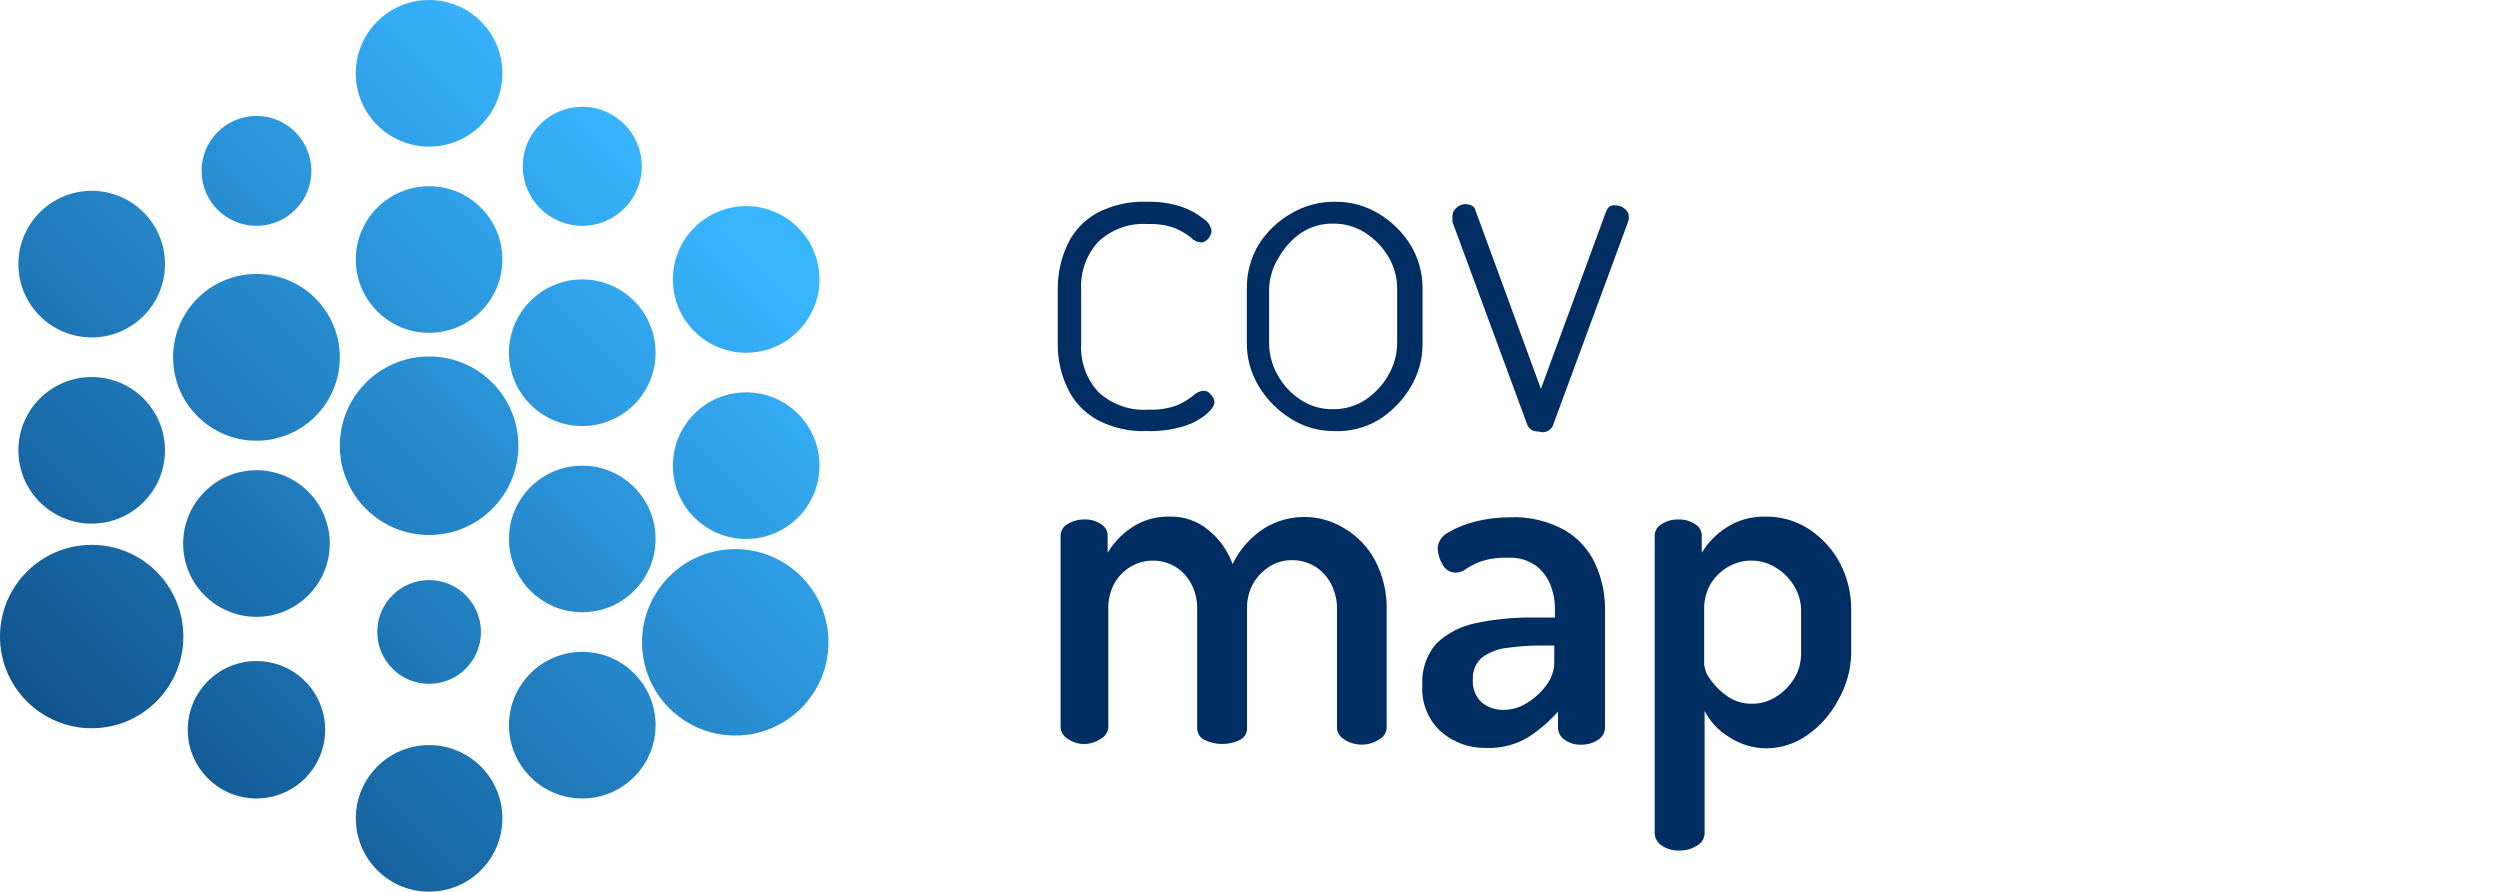
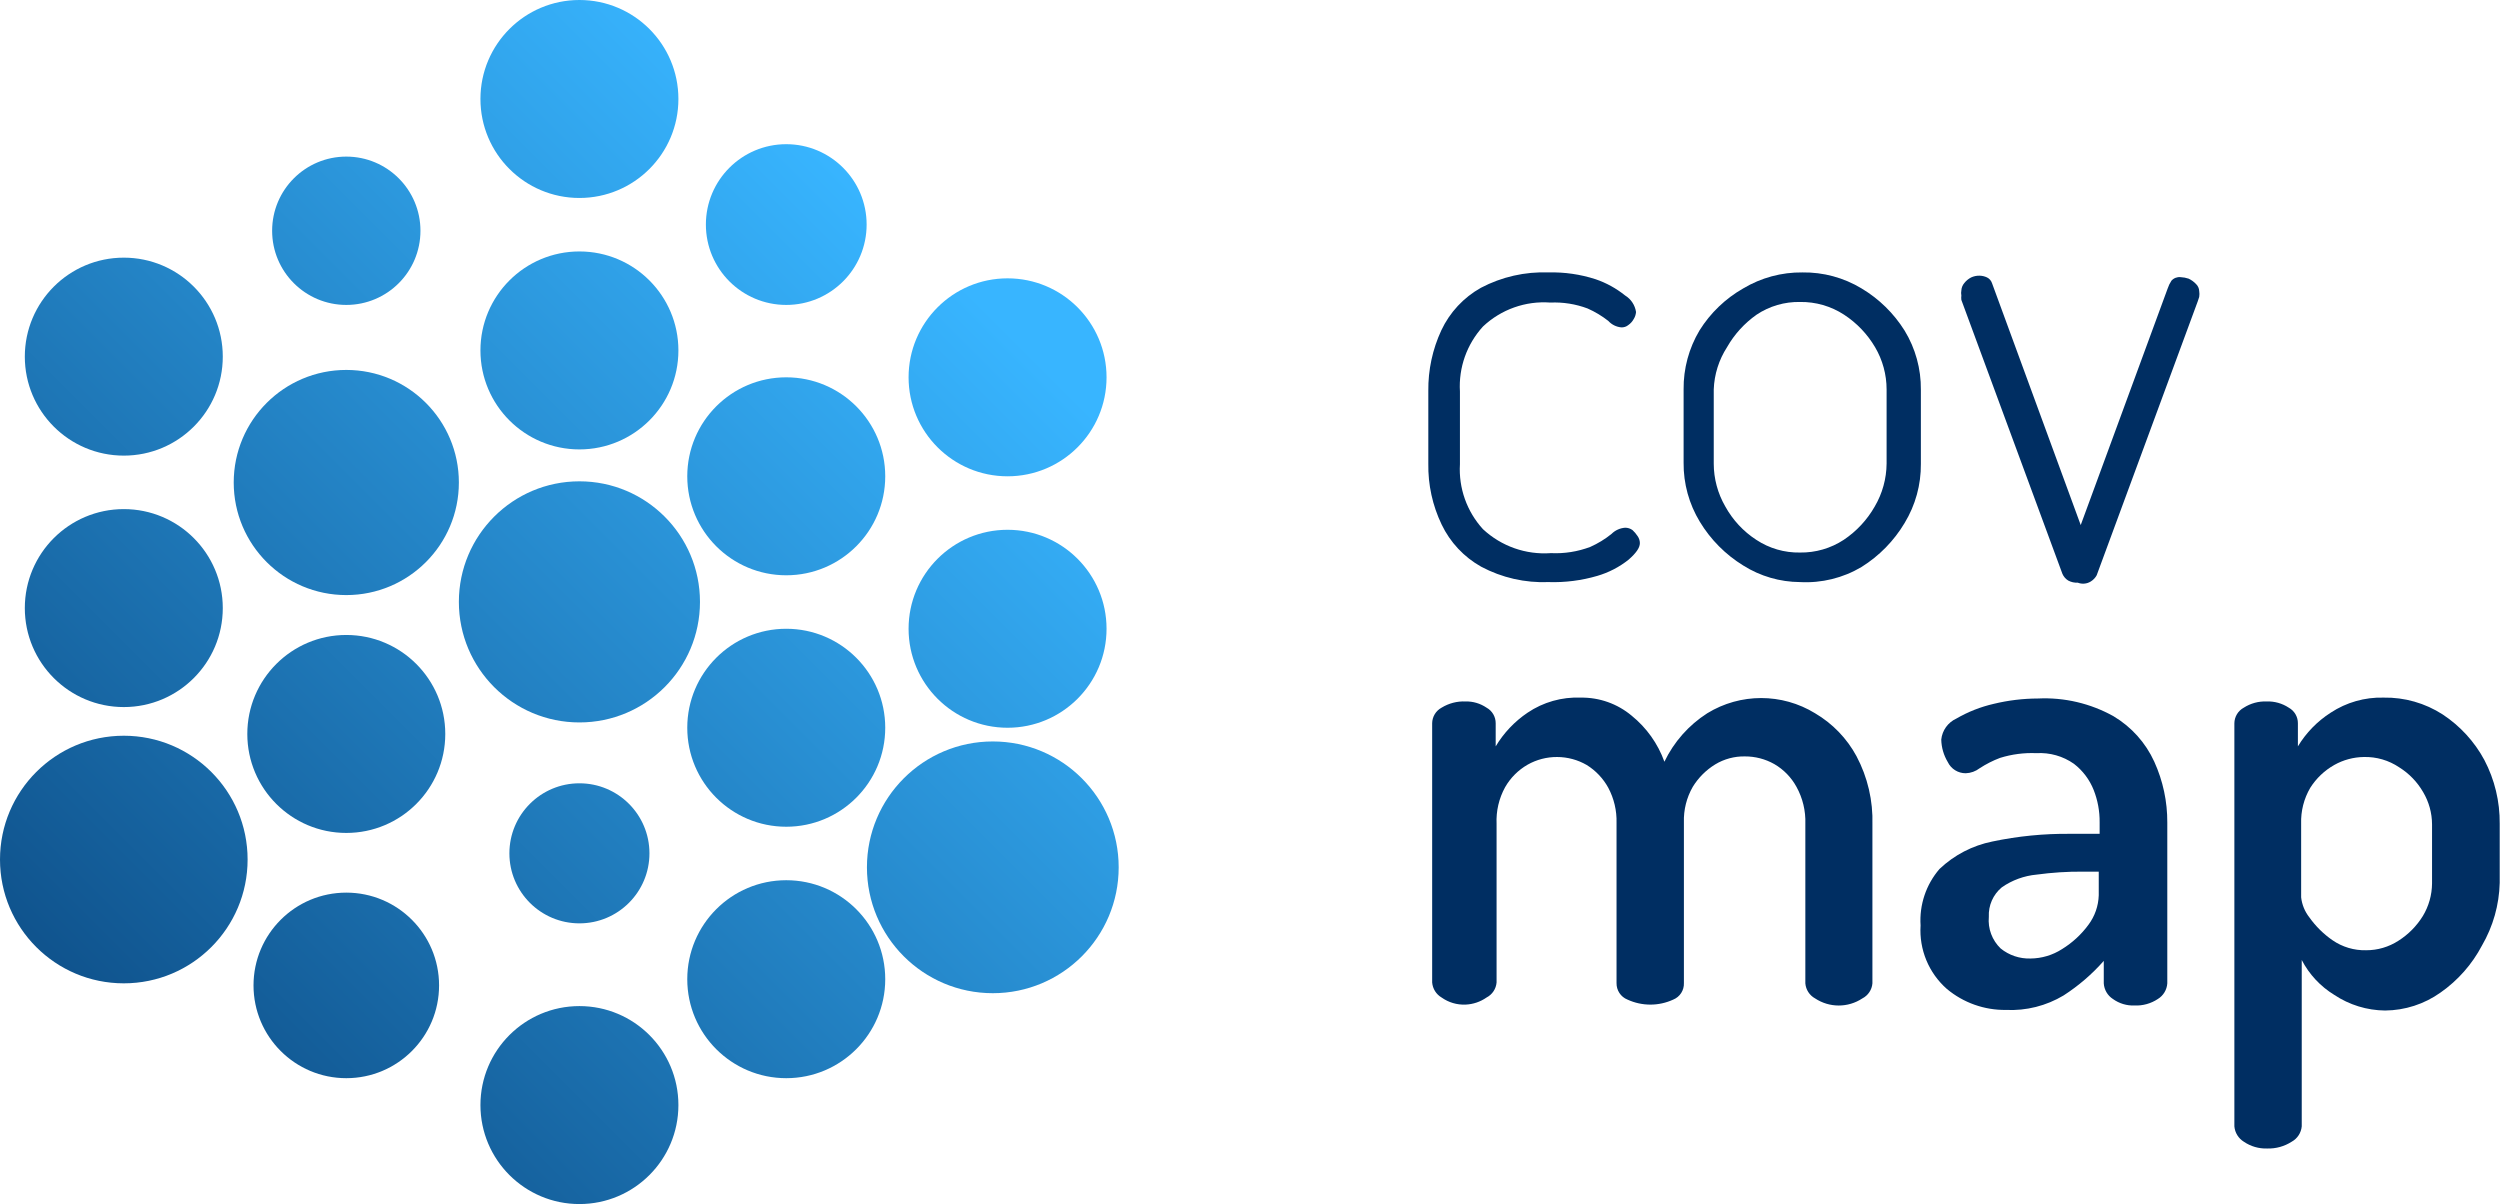
- <svg xmlns="http://www.w3.org/2000/svg" id="ey2c00g78zep1" viewBox="0 0 114.25 40.74" shape-rendering="geometricPrecision" text-rendering="geometricPrecision">
+ <svg xmlns="http://www.w3.org/2000/svg" id="ey2c00g78zep1" viewBox="0 0 84.61 40.74" shape-rendering="geometricPrecision" text-rendering="geometricPrecision">
  <style>
    #ey2c00g78zep46_ts {animation: ey2c00g78zep46_ts__ts 6000ms linear infinite normal forwards}@keyframes ey2c00g78zep46_ts__ts { 0% {transform: translate(19.61px,37.4px) scale(1,1);animation-timing-function: cubic-bezier(0.445,0.05,0.55,0.95)} 20% {transform: translate(19.61px,37.4px) scale(0.783935,0.783935);animation-timing-function: cubic-bezier(0.445,0.05,0.55,0.95)} 45% {transform: translate(19.61px,37.4px) scale(0.946559,0.946559);animation-timing-function: cubic-bezier(0.445,0.05,0.55,0.95)} 71.667% {transform: translate(19.61px,37.4px) scale(0.703843,0.703843);animation-timing-function: cubic-bezier(0.445,0.05,0.55,0.95)} 100% {transform: translate(19.61px,37.4px) scale(1,1)} }#ey2c00g78zep47_ts {animation: ey2c00g78zep47_ts__ts 6000ms linear infinite normal forwards}@keyframes ey2c00g78zep47_ts__ts { 0% {transform: translate(19.61px,28.88px) scale(1,1)} 66.667% {transform: translate(19.61px,28.88px) scale(1.674378,1.674378)} 100% {transform: translate(19.61px,28.88px) scale(1,1)} }#ey2c00g78zep48_ts {animation: ey2c00g78zep48_ts__ts 6000ms linear infinite normal forwards}@keyframes ey2c00g78zep48_ts__ts { 0% {transform: translate(19.64px,20.37px) scale(1,1);animation-timing-function: cubic-bezier(0.445,0.05,0.55,0.95)} 50% {transform: translate(19.64px,20.37px) scale(0.546903,0.546903);animation-timing-function: cubic-bezier(0.445,0.05,0.55,0.95)} 100% {transform: translate(19.64px,20.37px) scale(1,1)} }#ey2c00g78zep49_ts {animation: ey2c00g78zep49_ts__ts 6000ms linear infinite normal forwards}@keyframes ey2c00g78zep49_ts__ts { 0% {transform: translate(19.61px,11.86px) scale(1,1);animation-timing-function: cubic-bezier(0.445,0.05,0.55,0.95)} 30% {transform: translate(19.61px,11.86px) scale(0.777523,0.777523);animation-timing-function: cubic-bezier(0.445,0.05,0.55,0.95)} 100% {transform: translate(19.61px,11.86px) scale(1,1)} }#ey2c00g78zep50_ts {animation: ey2c00g78zep50_ts__ts 6000ms linear infinite normal forwards}@keyframes ey2c00g78zep50_ts__ts { 0% {transform: translate(19.61px,3.35px) scale(1,1);animation-timing-function: cubic-bezier(0.445,0.05,0.55,0.95)} 16.667% {transform: translate(19.61px,3.35px) scale(0.758531,0.758531);animation-timing-function: cubic-bezier(0.445,0.05,0.55,0.95)} 33.333% {transform: translate(19.61px,3.35px) scale(1,1);animation-timing-function: cubic-bezier(0.445,0.05,0.55,0.95)} 75% {transform: translate(19.61px,3.35px) scale(0.516781,0.516781);animation-timing-function: cubic-bezier(0.445,0.05,0.55,0.95)} 100% {transform: translate(19.61px,3.35px) scale(1,1)} }#ey2c00g78zep51_ts {animation: ey2c00g78zep51_ts__ts 6000ms linear infinite normal forwards}@keyframes ey2c00g78zep51_ts__ts { 0% {transform: translate(11.72px,33.28px) scale(1,1);animation-timing-function: cubic-bezier(0.445,0.05,0.55,0.95)} 61.667% {transform: translate(11.72px,33.28px) scale(1.419122,1.419122);animation-timing-function: cubic-bezier(0.445,0.05,0.55,0.95)} 100% {transform: translate(11.72px,33.28px) scale(1,1)} }#ey2c00g78zep52_ts {animation: ey2c00g78zep52_ts__ts 6000ms linear infinite normal forwards}@keyframes ey2c00g78zep52_ts__ts { 0% {transform: translate(11.72px,24.84px) scale(1,1);animation-timing-function: cubic-bezier(0.445,0.05,0.55,0.95)} 46.667% {transform: translate(11.72px,24.84px) scale(0.534644,0.534644);animation-timing-function: cubic-bezier(0.445,0.05,0.55,0.95)} 100% {transform: translate(11.72px,24.84px) scale(1,1)} }#ey2c00g78zep53_ts {animation: ey2c00g78zep53_ts__ts 6000ms linear infinite normal forwards}@keyframes ey2c00g78zep53_ts__ts { 0% {transform: translate(11.72px,16.33px) scale(1,1);animation-timing-function: cubic-bezier(0.445,0.05,0.55,0.95)} 50% {transform: translate(11.72px,16.33px) scale(0.653326,0.653326);animation-timing-function: cubic-bezier(0.445,0.05,0.55,0.95)} 100% {transform: translate(11.72px,16.33px) scale(1,1)} }#ey2c00g78zep54_ts {animation: ey2c00g78zep54_ts__ts 6000ms linear infinite normal forwards}@keyframes ey2c00g78zep54_ts__ts { 0% {transform: translate(11.72px,7.6px) scale(1,1);animation-timing-function: cubic-bezier(0.445,0.05,0.55,0.95)} 25% {transform: translate(11.72px,7.6px) scale(1.29754,1.29754);animation-timing-function: cubic-bezier(0.445,0.05,0.55,0.95)} 100% {transform: translate(11.72px,7.6px) scale(1,1)} }#ey2c00g78zep55_ts {animation: ey2c00g78zep55_ts__ts 6000ms linear infinite normal forwards}@keyframes ey2c00g78zep55_ts__ts { 0% {transform: translate(4.19px,29.09px) scale(1,1);animation-timing-function: cubic-bezier(0.42,0,1,1)} 33.333% {transform: translate(4.19px,29.09px) scale(0.48236,0.48236);animation-timing-function: cubic-bezier(0.42,0,1,1)} 100% {transform: translate(4.19px,29.09px) scale(1,1)} }#ey2c00g78zep56_ts {animation: ey2c00g78zep56_ts__ts 6000ms linear infinite normal forwards}@keyframes ey2c00g78zep56_ts__ts { 0% {transform: translate(4.19px,20.58px) scale(1,1);animation-timing-function: cubic-bezier(0.445,0.05,0.55,0.95)} 38.333% {transform: translate(4.19px,20.58px) scale(1,1);animation-timing-function: cubic-bezier(0.445,0.05,0.55,0.95)} 71.667% {transform: translate(4.19px,20.58px) scale(0.836471,0.836471);animation-timing-function: cubic-bezier(0.445,0.05,0.55,0.95)} 100% {transform: translate(4.19px,20.58px) scale(1,1)} }#ey2c00g78zep57_ts {animation: ey2c00g78zep57_ts__ts 6000ms linear infinite normal forwards}@keyframes ey2c00g78zep57_ts__ts { 0% {transform: translate(4.19px,12.07px) scale(1,1);animation-timing-function: cubic-bezier(0.445,0.05,0.55,0.95)} 50% {transform: translate(4.19px,12.07px) scale(0.747724,0.747724);animation-timing-function: cubic-bezier(0.445,0.05,0.55,0.95)} 100% {transform: translate(4.19px,12.07px) scale(1,1)} }#ey2c00g78zep58_ts {animation: ey2c00g78zep58_ts__ts 6000ms linear infinite normal forwards}@keyframes ey2c00g78zep58_ts__ts { 0% {transform: translate(26.61px,33.14px) scale(1,1);animation-timing-function: cubic-bezier(0.445,0.05,0.55,0.95)} 13.333% {transform: translate(26.61px,33.14px) scale(0.805268,0.805268);animation-timing-function: cubic-bezier(0.445,0.05,0.55,0.95)} 58.333% {transform: translate(26.61px,33.14px) scale(1,1);animation-timing-function: cubic-bezier(0.445,0.05,0.55,0.95)} 83.333% {transform: translate(26.61px,33.14px) scale(0.797229,0.797229);animation-timing-function: cubic-bezier(0.445,0.05,0.55,0.95)} 100% {transform: translate(26.61px,33.14px) scale(1,1)} }#ey2c00g78zep59_ts {animation: ey2c00g78zep59_ts__ts 6000ms linear infinite normal forwards}@keyframes ey2c00g78zep59_ts__ts { 0% {transform: translate(26.61px,24.84px) scale(1,1);animation-timing-function: cubic-bezier(0.445,0.05,0.55,0.95)} 21.667% {transform: translate(26.61px,24.84px) scale(1,1);animation-timing-function: cubic-bezier(0.445,0.05,0.55,0.95)} 86.667% {transform: translate(26.61px,24.84px) scale(0.76735,0.76735);animation-timing-function: cubic-bezier(0.445,0.05,0.55,0.95)} 100% {transform: translate(26.61px,24.84px) scale(1,1)} }#ey2c00g78zep60_ts {animation: ey2c00g78zep60_ts__ts 6000ms linear infinite normal forwards}@keyframes ey2c00g78zep60_ts__ts { 0% {transform: translate(26.61px,16.33px) scale(1,1);animation-timing-function: cubic-bezier(0.445,0.05,0.55,0.95)} 43.333% {transform: translate(26.61px,16.33px) scale(1.249661,1.249661);animation-timing-function: cubic-bezier(0.445,0.05,0.55,0.95)} 98.333% {transform: translate(26.61px,16.33px) scale(1,1)} 100% {transform: translate(26.61px,16.33px) scale(1,1)} }#ey2c00g78zep61_ts {animation: ey2c00g78zep61_ts__ts 6000ms linear infinite normal forwards}@keyframes ey2c00g78zep61_ts__ts { 0% {transform: translate(33.60065px,29.35376px) scale(1,1);animation-timing-function: cubic-bezier(0.445,0.05,0.55,0.95)} 33.333% {transform: translate(33.60065px,29.35376px) scale(0.67995,0.67995);animation-timing-function: cubic-bezier(0.445,0.05,0.55,0.95)} 100% {transform: translate(33.60065px,29.35376px) scale(1,1)} }#ey2c00g78zep62_ts {animation: ey2c00g78zep62_ts__ts 6000ms linear infinite normal forwards}@keyframes ey2c00g78zep62_ts__ts { 0% {transform: translate(34.1px,21.28px) scale(1,1)} 5% {transform: translate(34.1px,21.28px) scale(1,1);animation-timing-function: cubic-bezier(0.445,0.05,0.55,0.95)} 36.667% {transform: translate(34.1px,21.28px) scale(0.74254,0.74254);animation-timing-function: cubic-bezier(0.445,0.05,0.55,0.95)} 70% {transform: translate(34.1px,21.28px) scale(1,1);animation-timing-function: cubic-bezier(0.445,0.05,0.55,0.95)} 100% {transform: translate(34.1px,21.28px) scale(1,1)} }#ey2c00g78zep63_ts {animation: ey2c00g78zep63_ts__ts 6000ms linear infinite normal forwards}@keyframes ey2c00g78zep63_ts__ts { 0% {transform: translate(34.1px,12.77px) scale(1,1);animation-timing-function: cubic-bezier(0.445,0.05,0.55,0.95)} 66.667% {transform: translate(34.1px,12.77px) scale(0.670034,0.670034);animation-timing-function: cubic-bezier(0.445,0.05,0.55,0.95)} 100% {transform: translate(34.1px,12.77px) scale(1,1)} }#ey2c00g78zep64_ts {animation: ey2c00g78zep64_ts__ts 6000ms linear infinite normal forwards}@keyframes ey2c00g78zep64_ts__ts { 0% {transform: translate(26.61px,7.6px) scale(1,1)} 50% {transform: translate(26.61px,7.6px) scale(1.494318,1.494318)} 100% {transform: translate(26.61px,7.6px) scale(1,1)} }</style>
  <defs>
    <clipPath id="ey2c00g78zep2">
      <circle id="ey2c00g78zep3" r="3.35" transform="matrix(1 0 0 1 19.61 37.4)" fill="url(#ey2c00g78zep3-fill)" stroke="none" stroke-width="1" />
    </clipPath>
    <clipPath id="ey2c00g78zep4">
      <circle id="ey2c00g78zep5" r="2.37" transform="matrix(1 0 0 1 19.61 28.88)" fill="url(#ey2c00g78zep5-fill)" stroke="none" stroke-width="1" />
    </clipPath>
    <clipPath id="ey2c00g78zep6">
      <circle id="ey2c00g78zep7" r="4.08" transform="matrix(1 0 0 1 19.61 20.37)" fill="url(#ey2c00g78zep7-fill)" stroke="none" stroke-width="1" />
    </clipPath>
    <clipPath id="ey2c00g78zep8">
      <circle id="ey2c00g78zep9" r="3.35" transform="matrix(1 0 0 1 19.61 11.86)" fill="url(#ey2c00g78zep9-fill)" stroke="none" stroke-width="1" />
    </clipPath>
    <clipPath id="ey2c00g78zep10">
      <circle id="ey2c00g78zep11" r="3.35" transform="matrix(1 0 0 1 19.61 3.35)" fill="url(#ey2c00g78zep11-fill)" stroke="none" stroke-width="1" />
    </clipPath>
    <clipPath id="ey2c00g78zep12">
      <circle id="ey2c00g78zep13" r="3.14" transform="matrix(1 0 0 1 11.72 33.35)" fill="url(#ey2c00g78zep13-fill)" stroke="none" stroke-width="1" />
    </clipPath>
    <clipPath id="ey2c00g78zep14">
      <circle id="ey2c00g78zep15" r="3.35" transform="matrix(1 0 0 1 11.72 24.84)" fill="url(#ey2c00g78zep15-fill)" stroke="none" stroke-width="1" />
    </clipPath>
    <clipPath id="ey2c00g78zep16">
      <circle id="ey2c00g78zep17" r="3.81" transform="matrix(1 0 0 1 11.72 16.33)" fill="url(#ey2c00g78zep17-fill)" stroke="none" stroke-width="1" />
    </clipPath>
    <clipPath id="ey2c00g78zep18">
      <circle id="ey2c00g78zep19" r="2.51" transform="matrix(1 0 0 1 11.72 7.81)" fill="url(#ey2c00g78zep19-fill)" stroke="none" stroke-width="1" />
    </clipPath>
    <clipPath id="ey2c00g78zep20">
      <circle id="ey2c00g78zep21" r="4.19" transform="matrix(1 0 0 1 4.19 29.09)" fill="url(#ey2c00g78zep21-fill)" stroke="none" stroke-width="1" />
    </clipPath>
    <clipPath id="ey2c00g78zep22">
      <circle id="ey2c00g78zep23" r="3.35" transform="matrix(1 0 0 1 4.19 20.58)" fill="url(#ey2c00g78zep23-fill)" stroke="none" stroke-width="1" />
    </clipPath>
    <clipPath id="ey2c00g78zep24">
      <circle id="ey2c00g78zep25" r="3.35" transform="matrix(1 0 0 1 4.19 12.07)" fill="url(#ey2c00g78zep25-fill)" stroke="none" stroke-width="1" />
    </clipPath>
    <clipPath id="ey2c00g78zep26">
      <circle id="ey2c00g78zep27" r="3.35" transform="matrix(1 0 0 1 26.61 33.14)" fill="url(#ey2c00g78zep27-fill)" stroke="none" stroke-width="1" />
    </clipPath>
    <clipPath id="ey2c00g78zep28">
      <circle id="ey2c00g78zep29" r="3.35" transform="matrix(1 0 0 1 26.61 24.63)" fill="url(#ey2c00g78zep29-fill)" stroke="none" stroke-width="1" />
    </clipPath>
    <clipPath id="ey2c00g78zep30">
      <circle id="ey2c00g78zep31" r="3.35" transform="matrix(1 0 0 1 26.61 16.12)" fill="url(#ey2c00g78zep31-fill)" stroke="none" stroke-width="1" />
    </clipPath>
    <clipPath id="ey2c00g78zep32">
      <circle id="ey2c00g78zep33" r="4.26" transform="matrix(1 0 0 1 34.1 29.79)" fill="url(#ey2c00g78zep33-fill)" stroke="none" stroke-width="1" />
    </clipPath>
    <clipPath id="ey2c00g78zep34">
      <circle id="ey2c00g78zep35" r="3.35" transform="matrix(1 0 0 1 34.1 21.28)" fill="url(#ey2c00g78zep35-fill)" stroke="none" stroke-width="1" />
    </clipPath>
    <clipPath id="ey2c00g78zep36">
      <circle id="ey2c00g78zep37" r="3.35" transform="matrix(1 0 0 1 34.1 12.77)" fill="url(#ey2c00g78zep37-fill)" stroke="none" stroke-width="1" />
    </clipPath>
    <clipPath id="ey2c00g78zep38">
      <circle id="ey2c00g78zep39" r="2.72" transform="matrix(1 0 0 1 26.61 7.6)" fill="url(#ey2c00g78zep39-fill)" stroke="none" stroke-width="1" />
    </clipPath>
    <linearGradient id="ey2c00g78zep3-fill" x1="-16.85" y1="16.84" x2="20.39" y2="-20.4" spreadMethod="pad" gradientUnits="userSpaceOnUse">
      <stop id="ey2c00g78zep3-fill-0" offset="0%" stop-color="rgb(0,46,98)" />
      <stop id="ey2c00g78zep3-fill-1" offset="100%" stop-color="rgb(56,181,255)" />
    </linearGradient>
    <linearGradient id="ey2c00g78zep5-fill" x1="-21.1" y1="21.11" x2="16.14" y2="-16.13" spreadMethod="pad" gradientUnits="userSpaceOnUse">
      <stop id="ey2c00g78zep5-fill-0" offset="0%" stop-color="rgb(0,46,98)" />
      <stop id="ey2c00g78zep5-fill-1" offset="100%" stop-color="rgb(56,181,255)" />
    </linearGradient>
    <linearGradient id="ey2c00g78zep7-fill" x1="-25.36" y1="25.36" x2="11.88" y2="-11.88" spreadMethod="pad" gradientUnits="userSpaceOnUse">
      <stop id="ey2c00g78zep7-fill-0" offset="0%" stop-color="rgb(0,46,98)" />
      <stop id="ey2c00g78zep7-fill-1" offset="100%" stop-color="rgb(56,181,255)" />
    </linearGradient>
    <linearGradient id="ey2c00g78zep9-fill" x1="-29.61" y1="29.62" x2="7.63" y2="-7.62" spreadMethod="pad" gradientUnits="userSpaceOnUse">
      <stop id="ey2c00g78zep9-fill-0" offset="0%" stop-color="rgb(0,46,98)" />
      <stop id="ey2c00g78zep9-fill-1" offset="100%" stop-color="rgb(56,181,255)" />
    </linearGradient>
    <linearGradient id="ey2c00g78zep11-fill" x1="-33.87" y1="33.87" x2="3.37" y2="-3.37" spreadMethod="pad" gradientUnits="userSpaceOnUse">
      <stop id="ey2c00g78zep11-fill-0" offset="0%" stop-color="rgb(0,46,98)" />
      <stop id="ey2c00g78zep11-fill-1" offset="100%" stop-color="rgb(56,181,255)" />
    </linearGradient>
    <linearGradient id="ey2c00g78zep13-fill" x1="-14.93" y1="14.93" x2="22.32" y2="-22.32" spreadMethod="pad" gradientUnits="userSpaceOnUse">
      <stop id="ey2c00g78zep13-fill-0" offset="0%" stop-color="rgb(0,46,98)" />
      <stop id="ey2c00g78zep13-fill-1" offset="100%" stop-color="rgb(56,181,255)" />
    </linearGradient>
    <linearGradient id="ey2c00g78zep15-fill" x1="-19.18" y1="19.18" x2="18.06" y2="-18.06" spreadMethod="pad" gradientUnits="userSpaceOnUse">
      <stop id="ey2c00g78zep15-fill-0" offset="0%" stop-color="rgb(0,46,98)" />
      <stop id="ey2c00g78zep15-fill-1" offset="100%" stop-color="rgb(56,181,255)" />
    </linearGradient>
    <linearGradient id="ey2c00g78zep17-fill" x1="-23.44" y1="23.43" x2="13.8" y2="-13.81" spreadMethod="pad" gradientUnits="userSpaceOnUse">
      <stop id="ey2c00g78zep17-fill-0" offset="0%" stop-color="rgb(0,46,98)" />
      <stop id="ey2c00g78zep17-fill-1" offset="100%" stop-color="rgb(56,181,255)" />
    </linearGradient>
    <linearGradient id="ey2c00g78zep19-fill" x1="-27.69" y1="27.7" x2="9.55" y2="-9.54" spreadMethod="pad" gradientUnits="userSpaceOnUse">
      <stop id="ey2c00g78zep19-fill-0" offset="0%" stop-color="rgb(0,46,98)" />
      <stop id="ey2c00g78zep19-fill-1" offset="100%" stop-color="rgb(56,181,255)" />
    </linearGradient>
    <linearGradient id="ey2c00g78zep21-fill" x1="-13.29" y1="13.29" x2="23.95" y2="-23.95" spreadMethod="pad" gradientUnits="userSpaceOnUse">
      <stop id="ey2c00g78zep21-fill-0" offset="0%" stop-color="rgb(0,46,98)" />
      <stop id="ey2c00g78zep21-fill-1" offset="100%" stop-color="rgb(56,181,255)" />
    </linearGradient>
    <linearGradient id="ey2c00g78zep23-fill" x1="-17.55" y1="17.54" x2="19.69" y2="-19.7" spreadMethod="pad" gradientUnits="userSpaceOnUse">
      <stop id="ey2c00g78zep23-fill-0" offset="0%" stop-color="rgb(0,46,98)" />
      <stop id="ey2c00g78zep23-fill-1" offset="100%" stop-color="rgb(56,181,255)" />
    </linearGradient>
    <linearGradient id="ey2c00g78zep25-fill" x1="-21.8" y1="21.8" x2="15.44" y2="-15.44" spreadMethod="pad" gradientUnits="userSpaceOnUse">
      <stop id="ey2c00g78zep25-fill-0" offset="0%" stop-color="rgb(0,46,98)" />
      <stop id="ey2c00g78zep25-fill-1" offset="100%" stop-color="rgb(56,181,255)" />
    </linearGradient>
    <linearGradient id="ey2c00g78zep27-fill" x1="-22.48" y1="22.47" x2="14.76" y2="-14.77" spreadMethod="pad" gradientUnits="userSpaceOnUse">
      <stop id="ey2c00g78zep27-fill-0" offset="0%" stop-color="rgb(0,46,98)" />
      <stop id="ey2c00g78zep27-fill-1" offset="100%" stop-color="rgb(56,181,255)" />
    </linearGradient>
    <linearGradient id="ey2c00g78zep29-fill" x1="-26.73" y1="26.73" x2="10.51" y2="-10.51" spreadMethod="pad" gradientUnits="userSpaceOnUse">
      <stop id="ey2c00g78zep29-fill-0" offset="0%" stop-color="rgb(0,46,98)" />
      <stop id="ey2c00g78zep29-fill-1" offset="100%" stop-color="rgb(56,181,255)" />
    </linearGradient>
    <linearGradient id="ey2c00g78zep31-fill" x1="-30.99" y1="30.98" x2="6.25" y2="-6.26" spreadMethod="pad" gradientUnits="userSpaceOnUse">
      <stop id="ey2c00g78zep31-fill-0" offset="0%" stop-color="rgb(0,46,98)" />
      <stop id="ey2c00g78zep31-fill-1" offset="100%" stop-color="rgb(56,181,255)" />
    </linearGradient>
    <linearGradient id="ey2c00g78zep33-fill" x1="-27.9" y1="27.9" x2="9.34" y2="-9.35" spreadMethod="pad" gradientUnits="userSpaceOnUse">
      <stop id="ey2c00g78zep33-fill-0" offset="0%" stop-color="rgb(0,46,98)" />
      <stop id="ey2c00g78zep33-fill-1" offset="100%" stop-color="rgb(56,181,255)" />
    </linearGradient>
    <linearGradient id="ey2c00g78zep35-fill" x1="-32.15" y1="32.15" x2="5.09" y2="-5.09" spreadMethod="pad" gradientUnits="userSpaceOnUse">
      <stop id="ey2c00g78zep35-fill-0" offset="0%" stop-color="rgb(0,46,98)" />
      <stop id="ey2c00g78zep35-fill-1" offset="100%" stop-color="rgb(56,181,255)" />
    </linearGradient>
    <linearGradient id="ey2c00g78zep37-fill" x1="-36.41" y1="36.4" x2="0.83" y2="-0.84" spreadMethod="pad" gradientUnits="userSpaceOnUse">
      <stop id="ey2c00g78zep37-fill-0" offset="0%" stop-color="rgb(0,46,98)" />
      <stop id="ey2c00g78zep37-fill-1" offset="100%" stop-color="rgb(56,181,255)" />
    </linearGradient>
    <linearGradient id="ey2c00g78zep39-fill" x1="-35.25" y1="35.25" x2="2" y2="-1.99" spreadMethod="pad" gradientUnits="userSpaceOnUse">
      <stop id="ey2c00g78zep39-fill-0" offset="0%" stop-color="rgb(0,46,98)" />
      <stop id="ey2c00g78zep39-fill-1" offset="100%" stop-color="rgb(56,181,255)" />
    </linearGradient>
    <linearGradient id="ey2c00g78zep46-fill" x1="-16.85" y1="16.84" x2="20.39" y2="-20.4" spreadMethod="pad" gradientUnits="userSpaceOnUse">
      <stop id="ey2c00g78zep46-fill-0" offset="0%" stop-color="rgb(0,46,98)" />
      <stop id="ey2c00g78zep46-fill-1" offset="100%" stop-color="rgb(56,181,255)" />
    </linearGradient>
    <linearGradient id="ey2c00g78zep47-fill" x1="-21.1" y1="21.11" x2="16.14" y2="-16.13" spreadMethod="pad" gradientUnits="userSpaceOnUse">
      <stop id="ey2c00g78zep47-fill-0" offset="0%" stop-color="rgb(0,46,98)" />
      <stop id="ey2c00g78zep47-fill-1" offset="100%" stop-color="rgb(56,181,255)" />
    </linearGradient>
    <linearGradient id="ey2c00g78zep48-fill" x1="-25.36" y1="25.36" x2="11.88" y2="-11.88" spreadMethod="pad" gradientUnits="userSpaceOnUse">
      <stop id="ey2c00g78zep48-fill-0" offset="0%" stop-color="rgb(0,46,98)" />
      <stop id="ey2c00g78zep48-fill-1" offset="100%" stop-color="rgb(56,181,255)" />
    </linearGradient>
    <linearGradient id="ey2c00g78zep49-fill" x1="-29.61" y1="29.62" x2="7.63" y2="-7.62" spreadMethod="pad" gradientUnits="userSpaceOnUse">
      <stop id="ey2c00g78zep49-fill-0" offset="0%" stop-color="rgb(0,46,98)" />
      <stop id="ey2c00g78zep49-fill-1" offset="100%" stop-color="rgb(56,181,255)" />
    </linearGradient>
    <linearGradient id="ey2c00g78zep50-fill" x1="-33.87" y1="33.87" x2="3.37" y2="-3.37" spreadMethod="pad" gradientUnits="userSpaceOnUse">
      <stop id="ey2c00g78zep50-fill-0" offset="0%" stop-color="rgb(0,46,98)" />
      <stop id="ey2c00g78zep50-fill-1" offset="100%" stop-color="rgb(56,181,255)" />
    </linearGradient>
    <linearGradient id="ey2c00g78zep51-fill" x1="-14.93" y1="14.93" x2="22.32" y2="-22.32" spreadMethod="pad" gradientUnits="userSpaceOnUse">
      <stop id="ey2c00g78zep51-fill-0" offset="0%" stop-color="rgb(0,46,98)" />
      <stop id="ey2c00g78zep51-fill-1" offset="100%" stop-color="rgb(56,181,255)" />
    </linearGradient>
    <linearGradient id="ey2c00g78zep52-fill" x1="-19.18" y1="19.18" x2="18.06" y2="-18.06" spreadMethod="pad" gradientUnits="userSpaceOnUse">
      <stop id="ey2c00g78zep52-fill-0" offset="0%" stop-color="rgb(0,46,98)" />
      <stop id="ey2c00g78zep52-fill-1" offset="100%" stop-color="rgb(56,181,255)" />
    </linearGradient>
    <linearGradient id="ey2c00g78zep53-fill" x1="-23.44" y1="23.43" x2="13.8" y2="-13.81" spreadMethod="pad" gradientUnits="userSpaceOnUse">
      <stop id="ey2c00g78zep53-fill-0" offset="0%" stop-color="rgb(0,46,98)" />
      <stop id="ey2c00g78zep53-fill-1" offset="100%" stop-color="rgb(56,181,255)" />
    </linearGradient>
    <linearGradient id="ey2c00g78zep54-fill" x1="-27.69" y1="27.7" x2="9.55" y2="-9.54" spreadMethod="pad" gradientUnits="userSpaceOnUse">
      <stop id="ey2c00g78zep54-fill-0" offset="0%" stop-color="rgb(0,46,98)" />
      <stop id="ey2c00g78zep54-fill-1" offset="100%" stop-color="rgb(56,181,255)" />
    </linearGradient>
    <linearGradient id="ey2c00g78zep55-fill" x1="-13.29" y1="13.29" x2="23.95" y2="-23.95" spreadMethod="pad" gradientUnits="userSpaceOnUse">
      <stop id="ey2c00g78zep55-fill-0" offset="0%" stop-color="rgb(0,46,98)" />
      <stop id="ey2c00g78zep55-fill-1" offset="100%" stop-color="rgb(56,181,255)" />
    </linearGradient>
    <linearGradient id="ey2c00g78zep56-fill" x1="-17.55" y1="17.54" x2="19.69" y2="-19.7" spreadMethod="pad" gradientUnits="userSpaceOnUse">
      <stop id="ey2c00g78zep56-fill-0" offset="0%" stop-color="rgb(0,46,98)" />
      <stop id="ey2c00g78zep56-fill-1" offset="100%" stop-color="rgb(56,181,255)" />
    </linearGradient>
    <linearGradient id="ey2c00g78zep57-fill" x1="-21.8" y1="21.8" x2="15.44" y2="-15.44" spreadMethod="pad" gradientUnits="userSpaceOnUse">
      <stop id="ey2c00g78zep57-fill-0" offset="0%" stop-color="rgb(0,46,98)" />
      <stop id="ey2c00g78zep57-fill-1" offset="100%" stop-color="rgb(56,181,255)" />
    </linearGradient>
    <linearGradient id="ey2c00g78zep58-fill" x1="-22.48" y1="22.47" x2="14.76" y2="-14.77" spreadMethod="pad" gradientUnits="userSpaceOnUse">
      <stop id="ey2c00g78zep58-fill-0" offset="0%" stop-color="rgb(0,46,98)" />
      <stop id="ey2c00g78zep58-fill-1" offset="100%" stop-color="rgb(56,181,255)" />
    </linearGradient>
    <linearGradient id="ey2c00g78zep59-fill" x1="-26.73" y1="26.73" x2="10.51" y2="-10.51" spreadMethod="pad" gradientUnits="userSpaceOnUse">
      <stop id="ey2c00g78zep59-fill-0" offset="0%" stop-color="rgb(0,46,98)" />
      <stop id="ey2c00g78zep59-fill-1" offset="100%" stop-color="rgb(56,181,255)" />
    </linearGradient>
    <linearGradient id="ey2c00g78zep60-fill" x1="-30.99" y1="30.98" x2="6.25" y2="-6.26" spreadMethod="pad" gradientUnits="userSpaceOnUse">
      <stop id="ey2c00g78zep60-fill-0" offset="0%" stop-color="rgb(0,46,98)" />
      <stop id="ey2c00g78zep60-fill-1" offset="100%" stop-color="rgb(56,181,255)" />
    </linearGradient>
    <linearGradient id="ey2c00g78zep61-fill" x1="-27.9" y1="27.9" x2="9.34" y2="-9.35" spreadMethod="pad" gradientUnits="userSpaceOnUse">
      <stop id="ey2c00g78zep61-fill-0" offset="0%" stop-color="rgb(0,46,98)" />
      <stop id="ey2c00g78zep61-fill-1" offset="100%" stop-color="rgb(56,181,255)" />
    </linearGradient>
    <linearGradient id="ey2c00g78zep62-fill" x1="-32.15" y1="32.15" x2="5.09" y2="-5.09" spreadMethod="pad" gradientUnits="userSpaceOnUse">
      <stop id="ey2c00g78zep62-fill-0" offset="0%" stop-color="rgb(0,46,98)" />
      <stop id="ey2c00g78zep62-fill-1" offset="100%" stop-color="rgb(56,181,255)" />
    </linearGradient>
    <linearGradient id="ey2c00g78zep63-fill" x1="-36.41" y1="36.4" x2="0.83" y2="-0.84" spreadMethod="pad" gradientUnits="userSpaceOnUse">
      <stop id="ey2c00g78zep63-fill-0" offset="0%" stop-color="rgb(0,46,98)" />
      <stop id="ey2c00g78zep63-fill-1" offset="100%" stop-color="rgb(56,181,255)" />
    </linearGradient>
    <linearGradient id="ey2c00g78zep64-fill" x1="-35.25" y1="35.25" x2="2" y2="-1.99" spreadMethod="pad" gradientUnits="userSpaceOnUse">
      <stop id="ey2c00g78zep64-fill-0" offset="0%" stop-color="rgb(0,46,98)" />
      <stop id="ey2c00g78zep64-fill-1" offset="100%" stop-color="rgb(56,181,255)" />
    </linearGradient>
  </defs>
  <path id="ey2c00g78zep40" d="M52.41,19.7C51.617,19.732,50.83,19.553,50.13,19.18C49.546,18.853,49.078,18.354,48.79,17.75C48.482,17.108,48.328,16.402,48.34,15.69L48.34,13.23C48.332,12.522,48.482,11.822,48.78,11.18C49.065,10.572,49.534,10.068,50.12,9.74C50.825,9.369,51.614,9.19,52.41,9.22C52.949,9.206,53.487,9.284,54,9.45C54.363,9.573,54.701,9.76,55,10C55.2,10.122,55.336,10.328,55.37,10.56C55.363,10.645,55.336,10.728,55.29,10.8C55.246,10.88,55.185,10.948,55.11,11C55.043,11.056,54.957,11.084,54.87,11.08C54.701,11.064,54.544,10.986,54.43,10.86C54.215,10.692,53.98,10.55,53.73,10.44C53.328,10.289,52.899,10.221,52.47,10.24C51.63,10.178,50.803,10.472,50.19,11.05C49.644,11.648,49.362,12.441,49.41,13.25L49.41,15.71C49.362,16.519,49.644,17.312,50.19,17.91C50.811,18.488,51.644,18.782,52.49,18.72C52.943,18.742,53.396,18.67,53.82,18.51C54.078,18.395,54.32,18.248,54.54,18.07C54.663,17.947,54.827,17.873,55,17.86C55.09,17.859,55.178,17.887,55.25,17.94C55.315,17.999,55.372,18.067,55.42,18.14C55.471,18.21,55.499,18.294,55.5,18.38C55.5,18.54,55.37,18.72,55.12,18.94C54.806,19.191,54.446,19.377,54.06,19.49C53.525,19.647,52.968,19.718,52.41,19.7Z" fill="rgb(0,46,98)" stroke="none" stroke-width="1" />
  <path id="ey2c00g78zep41" d="M60.92,19.7C60.24,19.696,59.575,19.502,59,19.14C58.399,18.771,57.895,18.263,57.53,17.66C57.164,17.058,56.973,16.365,56.98,15.66L56.98,13.18C56.972,12.476,57.159,11.784,57.52,11.18C57.888,10.591,58.397,10.103,59,9.76C59.604,9.399,60.296,9.212,61,9.22C61.704,9.209,62.397,9.396,63,9.76C63.594,10.114,64.094,10.604,64.46,11.19C64.827,11.792,65.017,12.485,65.01,13.19L65.01,15.7C65.016,16.405,64.826,17.097,64.46,17.7C64.099,18.306,63.598,18.817,63,19.19C62.373,19.562,61.649,19.74,60.92,19.7ZM60.92,18.7C61.445,18.708,61.961,18.558,62.4,18.27C62.833,17.98,63.193,17.593,63.45,17.14C63.708,16.7,63.846,16.2,63.85,15.69L63.85,13.18C63.85,12.677,63.715,12.183,63.46,11.75C63.199,11.307,62.84,10.931,62.41,10.65C61.967,10.361,61.448,10.212,60.92,10.22C60.398,10.21,59.885,10.36,59.45,10.65C59.04,10.939,58.698,11.314,58.45,11.75C58.174,12.177,58.018,12.671,58,13.18L58,15.69C58,16.199,58.135,16.699,58.39,17.14C58.642,17.597,59.002,17.986,59.44,18.27C59.879,18.56,60.395,18.71,60.92,18.7Z" fill="rgb(0,46,98)" stroke="none" stroke-width="1" />
  <path id="ey2c00g78zep42" d="M70.32,19.72C70.209,19.726,70.098,19.702,70,19.65C69.911,19.596,69.841,19.516,69.8,19.42L66.38,10.15C66.374,10.1,66.374,10.05,66.38,10C66.369,9.944,66.369,9.886,66.38,9.83C66.385,9.738,66.42,9.65,66.48,9.58C66.542,9.501,66.621,9.436,66.71,9.39C66.798,9.349,66.893,9.329,66.99,9.33C67.08,9.331,67.169,9.351,67.25,9.39C67.332,9.43,67.393,9.503,67.42,9.59L70.42,17.77L73.36,9.77C73.391,9.675,73.435,9.584,73.49,9.5C73.568,9.412,73.683,9.367,73.8,9.38C73.892,9.384,73.983,9.401,74.07,9.43C74.164,9.474,74.249,9.535,74.32,9.61C74.387,9.673,74.426,9.759,74.43,9.85C74.441,9.916,74.441,9.984,74.43,10.05L74.38,10.2L70.96,19.47C70.913,19.556,70.844,19.628,70.76,19.68C70.628,19.762,70.465,19.777,70.32,19.72Z" fill="rgb(0,46,98)" stroke="none" stroke-width="1" />
  <path id="ey2c00g78zep43" d="M49.6,34C49.311,34.012,49.026,33.928,48.79,33.76C48.606,33.653,48.487,33.462,48.47,33.25L48.47,24.48C48.472,24.258,48.595,24.055,48.79,23.95C49.033,23.801,49.315,23.728,49.6,23.74C49.853,23.734,50.101,23.808,50.31,23.95C50.503,24.056,50.622,24.26,50.62,24.48L50.62,25.26C50.892,24.806,51.261,24.416,51.7,24.12C52.23,23.762,52.861,23.584,53.5,23.61C54.128,23.601,54.738,23.817,55.22,24.22C55.726,24.629,56.11,25.168,56.33,25.78C56.651,25.109,57.154,24.541,57.78,24.14C58.9,23.453,60.31,23.453,61.43,24.14C62.02,24.487,62.504,24.988,62.83,25.59C63.209,26.303,63.395,27.103,63.37,27.91L63.37,33.28C63.353,33.497,63.224,33.69,63.03,33.79C62.545,34.111,61.915,34.111,61.43,33.79C61.241,33.686,61.117,33.495,61.1,33.28L61.1,27.88C61.115,27.444,61.011,27.012,60.8,26.63C60.625,26.31,60.366,26.043,60.05,25.86C59.745,25.687,59.4,25.598,59.05,25.6C58.698,25.594,58.351,25.688,58.05,25.87C57.74,26.06,57.48,26.32,57.29,26.63C57.081,26.995,56.977,27.41,56.99,27.83L56.99,33.27C57,33.514,56.856,33.738,56.63,33.83C56.138,34.057,55.572,34.057,55.08,33.83C54.852,33.739,54.705,33.515,54.71,33.27L54.71,27.85C54.722,27.436,54.625,27.026,54.43,26.66C54.257,26.345,54.006,26.079,53.7,25.89C53.396,25.714,53.051,25.621,52.7,25.62C52.35,25.618,52.005,25.707,51.7,25.88C51.384,26.061,51.121,26.324,50.94,26.64C50.731,27.019,50.631,27.448,50.65,27.88L50.65,33.25C50.633,33.467,50.504,33.66,50.31,33.76C50.101,33.906,49.855,33.989,49.6,34Z" fill="rgb(0,46,98)" stroke="none" stroke-width="1" />
  <path id="ey2c00g78zep44" d="M67.89,34.18C67.16,34.19,66.451,33.938,65.89,33.47C65.276,32.93,64.948,32.136,65,31.32C64.955,30.624,65.185,29.938,65.64,29.41C66.137,28.938,66.758,28.615,67.43,28.48C68.295,28.298,69.176,28.211,70.06,28.22L71.06,28.22L71.06,27.83C71.064,27.457,70.996,27.087,70.86,26.74C70.721,26.388,70.49,26.081,70.19,25.85C69.82,25.59,69.372,25.463,68.92,25.49C68.504,25.472,68.088,25.526,67.69,25.65C67.448,25.741,67.217,25.859,67,26C66.865,26.104,66.701,26.164,66.53,26.17C66.27,26.172,66.032,26.024,65.92,25.79C65.782,25.56,65.706,25.298,65.7,25.03C65.732,24.72,65.926,24.45,66.21,24.32C66.606,24.09,67.034,23.922,67.48,23.82C67.968,23.702,68.468,23.642,68.97,23.64C69.863,23.597,70.75,23.805,71.53,24.24C72.136,24.601,72.618,25.138,72.91,25.78C73.204,26.427,73.354,27.13,73.35,27.84L73.35,33.28C73.336,33.498,73.217,33.696,73.03,33.81C72.797,33.965,72.52,34.042,72.24,34.03C71.979,34.04,71.722,33.963,71.51,33.81C71.328,33.693,71.213,33.496,71.2,33.28L71.2,32.52C70.803,32.971,70.345,33.364,69.84,33.69C69.253,34.042,68.574,34.213,67.89,34.18ZM68.72,32.44C69.1,32.437,69.471,32.326,69.79,32.12C70.137,31.906,70.439,31.628,70.68,31.3C70.897,31.011,71.019,30.661,71.03,30.3L71.03,29.5L70.49,29.5C69.968,29.496,69.447,29.53,68.93,29.6C68.506,29.639,68.1,29.787,67.75,30.03C67.454,30.275,67.291,30.646,67.31,31.03C67.274,31.429,67.421,31.822,67.71,32.1C67.995,32.331,68.353,32.451,68.72,32.44Z" fill="rgb(0,46,98)" stroke="none" stroke-width="1" />
  <path id="ey2c00g78zep45" d="M76.73,38.87C76.449,38.879,76.172,38.799,75.94,38.64C75.757,38.527,75.638,38.334,75.62,38.12L75.62,24.48C75.622,24.258,75.745,24.055,75.94,23.95C76.169,23.803,76.438,23.73,76.71,23.74C76.976,23.73,77.238,23.804,77.46,23.95C77.653,24.056,77.772,24.26,77.77,24.48L77.77,25.26C78.048,24.8,78.428,24.41,78.88,24.12C79.411,23.771,80.035,23.593,80.67,23.61C81.378,23.597,82.075,23.796,82.67,24.18C83.26,24.569,83.745,25.098,84.08,25.72C84.43,26.386,84.608,27.128,84.6,27.88L84.6,29.88C84.582,30.626,84.375,31.355,84,32C83.667,32.634,83.187,33.179,82.6,33.59C82.051,33.982,81.395,34.195,80.72,34.2C80.107,34.194,79.51,34.01,79,33.67C78.532,33.384,78.152,32.976,77.9,32.49L77.9,38.12C77.88,38.339,77.753,38.534,77.56,38.64C77.313,38.799,77.024,38.879,76.73,38.87ZM80.08,32.16C80.467,32.161,80.845,32.05,81.17,31.84C81.507,31.627,81.791,31.34,82,31C82.2,30.668,82.307,30.288,82.31,29.9L82.31,27.9C82.309,27.516,82.205,27.14,82.01,26.81C81.813,26.468,81.535,26.179,81.2,25.97C80.846,25.731,80.427,25.609,80,25.62C79.649,25.625,79.306,25.718,79,25.89C78.671,26.076,78.393,26.341,78.19,26.66C77.973,27.029,77.866,27.452,77.88,27.88L77.88,30.37C77.908,30.618,78.005,30.854,78.16,31.05C78.373,31.35,78.637,31.611,78.94,31.82C79.274,32.051,79.674,32.17,80.08,32.16Z" fill="rgb(0,46,98)" stroke="none" stroke-width="1" />
  <g id="ey2c00g78zep46_ts" transform="translate(19.61,37.4) scale(1,1)">
    <circle id="ey2c00g78zep46" r="3.35" transform="translate(-0,-0)" fill="url(#ey2c00g78zep46-fill)" stroke="none" stroke-width="1" />
  </g>
  <g id="ey2c00g78zep47_ts" transform="translate(19.61,28.88) scale(1,1)">
    <circle id="ey2c00g78zep47" r="2.37" transform="translate(0,-0)" fill="url(#ey2c00g78zep47-fill)" stroke="none" stroke-width="1" />
  </g>
  <g id="ey2c00g78zep48_ts" transform="translate(19.64,20.37) scale(1,1)">
    <circle id="ey2c00g78zep48" r="4.08" transform="translate(-0.03,0)" fill="url(#ey2c00g78zep48-fill)" stroke="none" stroke-width="1" />
  </g>
  <g id="ey2c00g78zep49_ts" transform="translate(19.61,11.86) scale(1,1)">
    <circle id="ey2c00g78zep49" r="3.35" transform="translate(0,0)" fill="url(#ey2c00g78zep49-fill)" stroke="none" stroke-width="1" />
  </g>
  <g id="ey2c00g78zep50_ts" transform="translate(19.61,3.35) scale(1,1)">
    <circle id="ey2c00g78zep50" r="3.35" transform="translate(0,0)" fill="url(#ey2c00g78zep50-fill)" stroke="none" stroke-width="1" />
  </g>
  <g id="ey2c00g78zep51_ts" transform="translate(11.72,33.28) scale(1,1)">
    <circle id="ey2c00g78zep51" r="3.14" transform="translate(-0,0.07)" fill="url(#ey2c00g78zep51-fill)" stroke="none" stroke-width="1" />
  </g>
  <g id="ey2c00g78zep52_ts" transform="translate(11.72,24.84) scale(1,1)">
    <circle id="ey2c00g78zep52" r="3.35" transform="translate(0,0)" fill="url(#ey2c00g78zep52-fill)" stroke="none" stroke-width="1" />
  </g>
  <g id="ey2c00g78zep53_ts" transform="translate(11.72,16.33) scale(1,1)">
    <circle id="ey2c00g78zep53" r="3.81" transform="translate(0,0)" fill="url(#ey2c00g78zep53-fill)" stroke="none" stroke-width="1" />
  </g>
  <g id="ey2c00g78zep54_ts" transform="translate(11.72,7.6) scale(1,1)">
    <circle id="ey2c00g78zep54" r="2.51" transform="translate(0,0.21)" fill="url(#ey2c00g78zep54-fill)" stroke="none" stroke-width="1" />
  </g>
  <g id="ey2c00g78zep55_ts" transform="translate(4.19,29.09) scale(1,1)">
    <circle id="ey2c00g78zep55" r="4.19" transform="translate(0,0)" fill="url(#ey2c00g78zep55-fill)" stroke="none" stroke-width="1" />
  </g>
  <g id="ey2c00g78zep56_ts" transform="translate(4.19,20.58) scale(1,1)">
    <circle id="ey2c00g78zep56" r="3.35" transform="translate(0,-0)" fill="url(#ey2c00g78zep56-fill)" stroke="none" stroke-width="1" />
  </g>
  <g id="ey2c00g78zep57_ts" transform="translate(4.19,12.07) scale(1,1)">
    <circle id="ey2c00g78zep57" r="3.35" transform="translate(0,-0)" fill="url(#ey2c00g78zep57-fill)" stroke="none" stroke-width="1" />
  </g>
  <g id="ey2c00g78zep58_ts" transform="translate(26.61,33.14) scale(1,1)">
    <circle id="ey2c00g78zep58" r="3.35" transform="translate(0,0)" fill="url(#ey2c00g78zep58-fill)" stroke="none" stroke-width="1" />
  </g>
  <g id="ey2c00g78zep59_ts" transform="translate(26.61,24.84) scale(1,1)">
    <circle id="ey2c00g78zep59" r="3.35" transform="translate(0,-0.21)" fill="url(#ey2c00g78zep59-fill)" stroke="none" stroke-width="1" />
  </g>
  <g id="ey2c00g78zep60_ts" transform="translate(26.61,16.33) scale(1,1)">
    <circle id="ey2c00g78zep60" r="3.35" transform="translate(-0,-0.21)" fill="url(#ey2c00g78zep60-fill)" stroke="none" stroke-width="1" />
  </g>
  <g id="ey2c00g78zep61_ts" transform="translate(33.60065,29.35376) scale(1,1)">
    <circle id="ey2c00g78zep61" r="4.26" transform="translate(0,0)" fill="url(#ey2c00g78zep61-fill)" stroke="none" stroke-width="1" />
  </g>
  <g id="ey2c00g78zep62_ts" transform="translate(34.1,21.28) scale(1,1)">
    <circle id="ey2c00g78zep62" r="3.35" transform="translate(-0,0)" fill="url(#ey2c00g78zep62-fill)" stroke="none" stroke-width="1" />
  </g>
  <g id="ey2c00g78zep63_ts" transform="translate(34.1,12.77) scale(1,1)">
    <circle id="ey2c00g78zep63" r="3.35" transform="translate(0,-0)" fill="url(#ey2c00g78zep63-fill)" stroke="none" stroke-width="1" />
  </g>
  <g id="ey2c00g78zep64_ts" transform="translate(26.61,7.6) scale(1,1)">
    <circle id="ey2c00g78zep64" r="2.72" transform="translate(0,0)" fill="url(#ey2c00g78zep64-fill)" stroke="none" stroke-width="1" />
  </g>
</svg>
